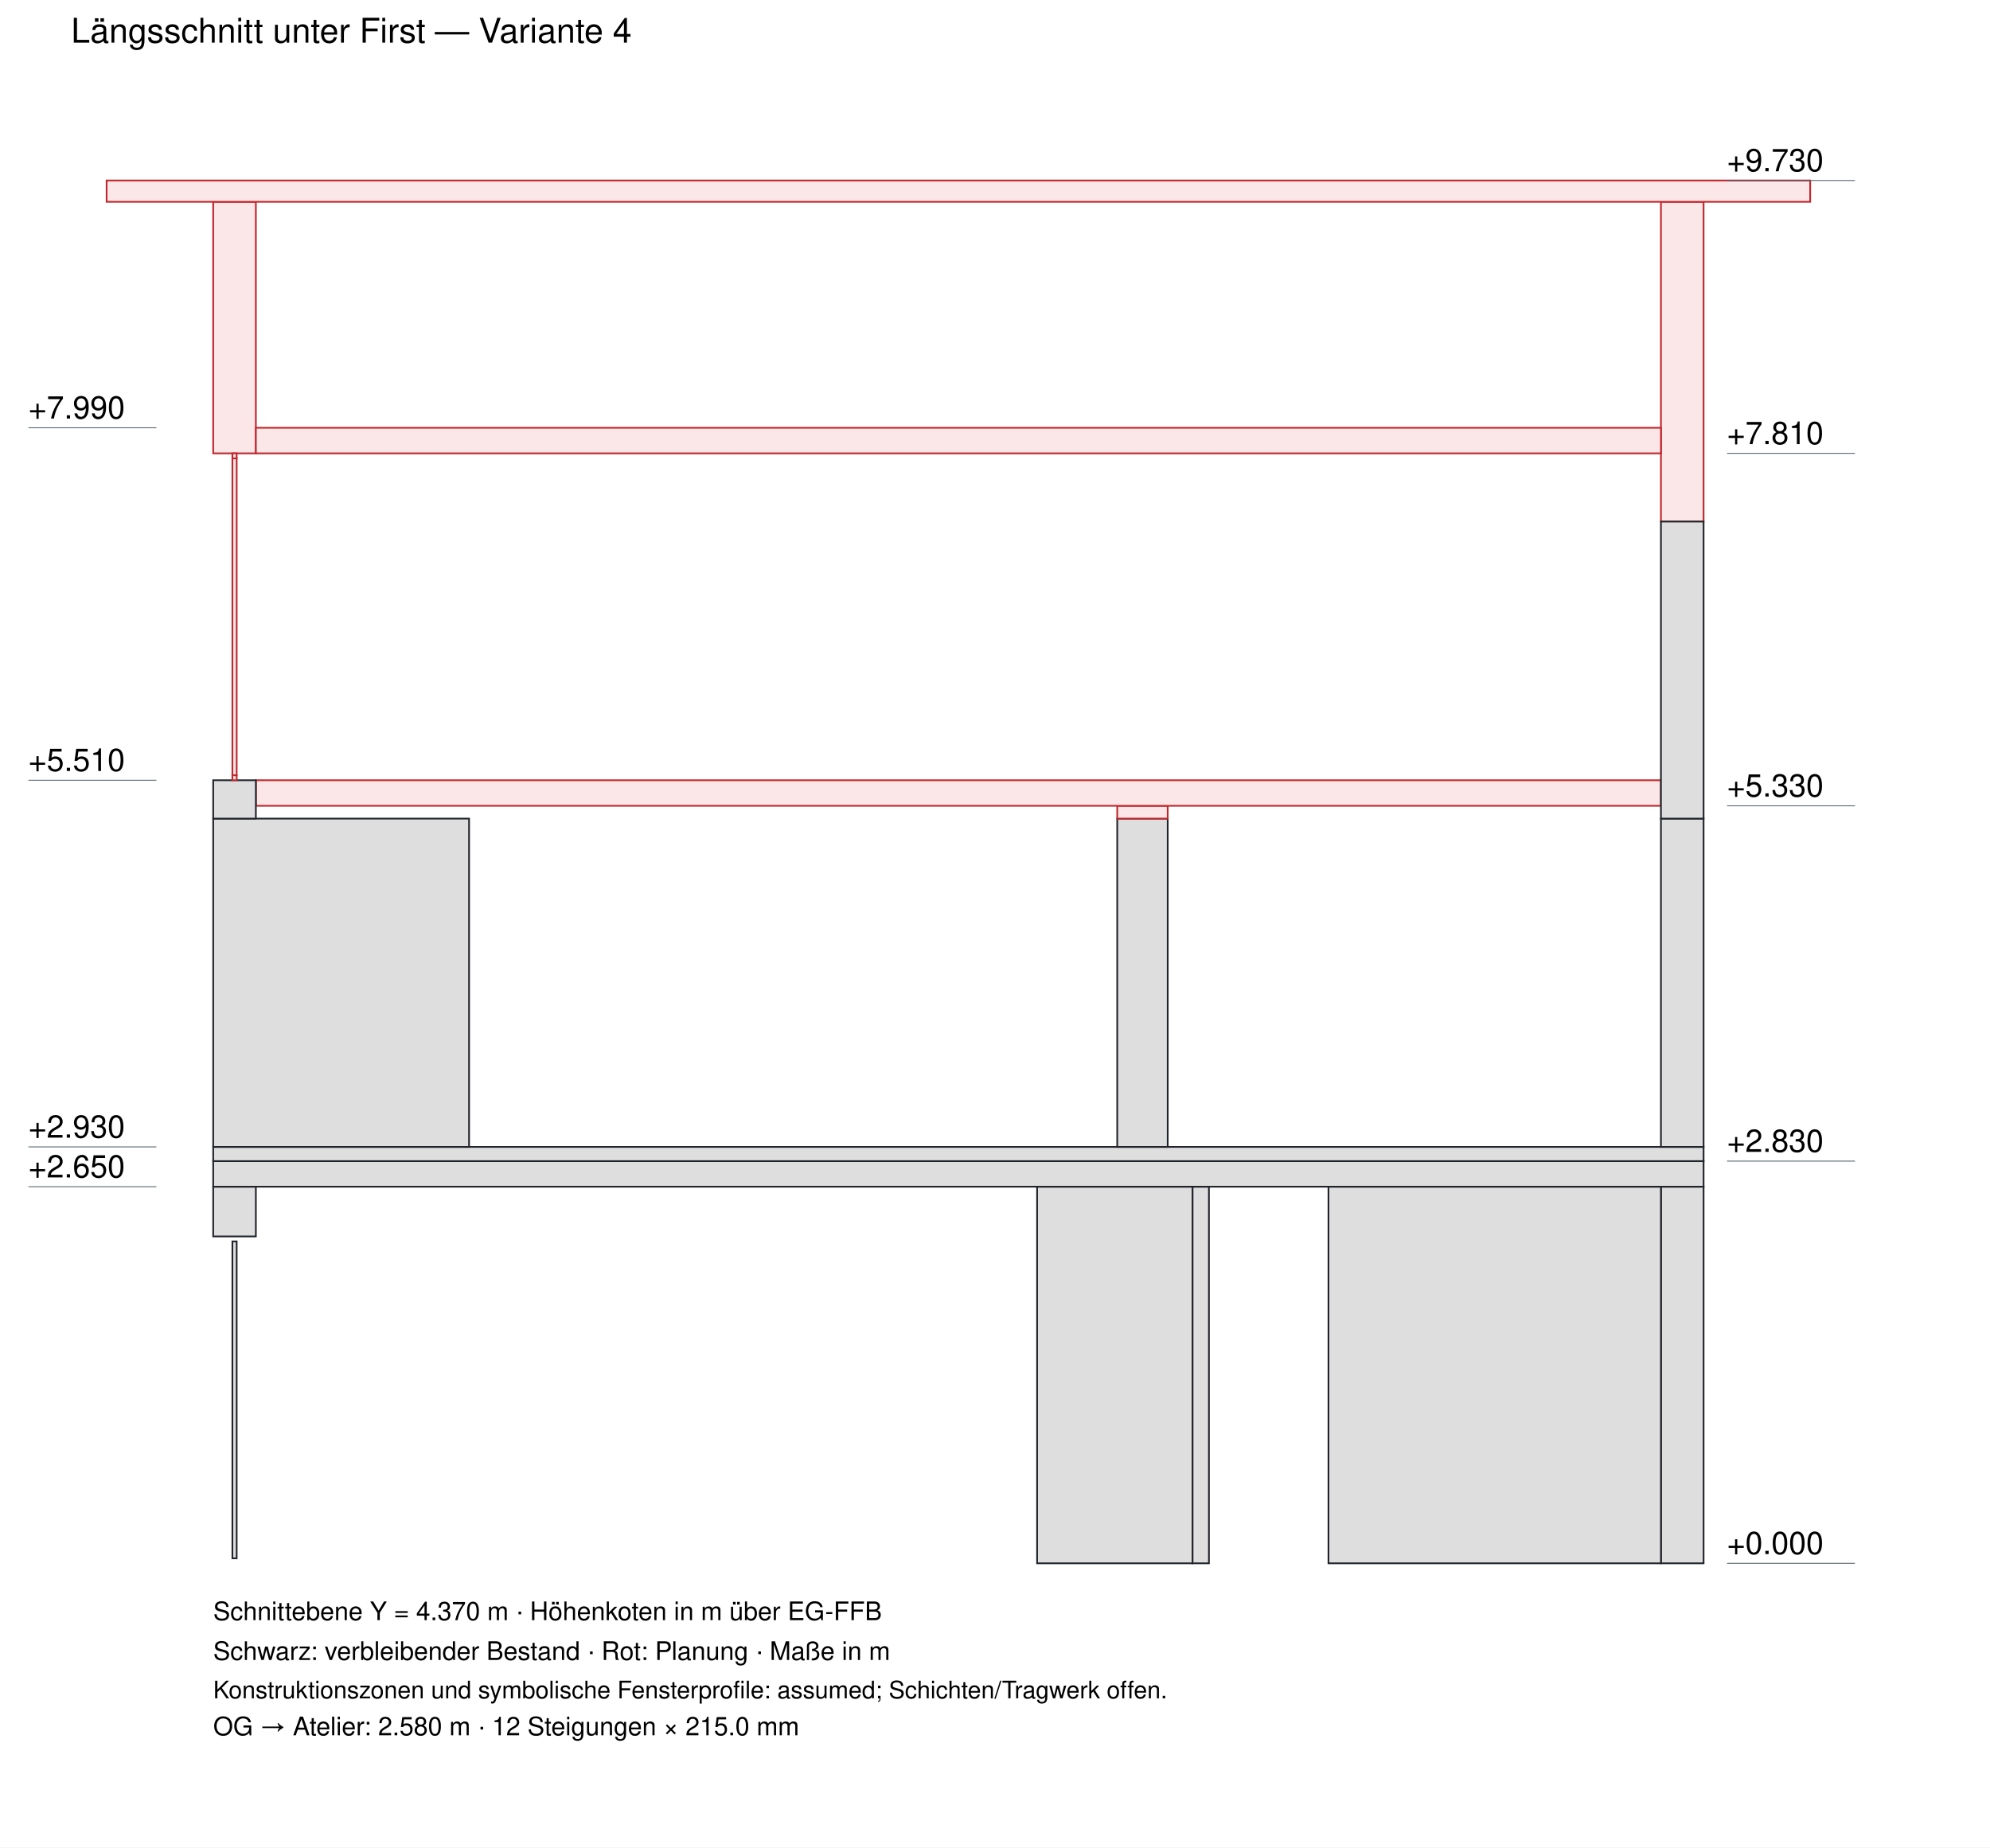
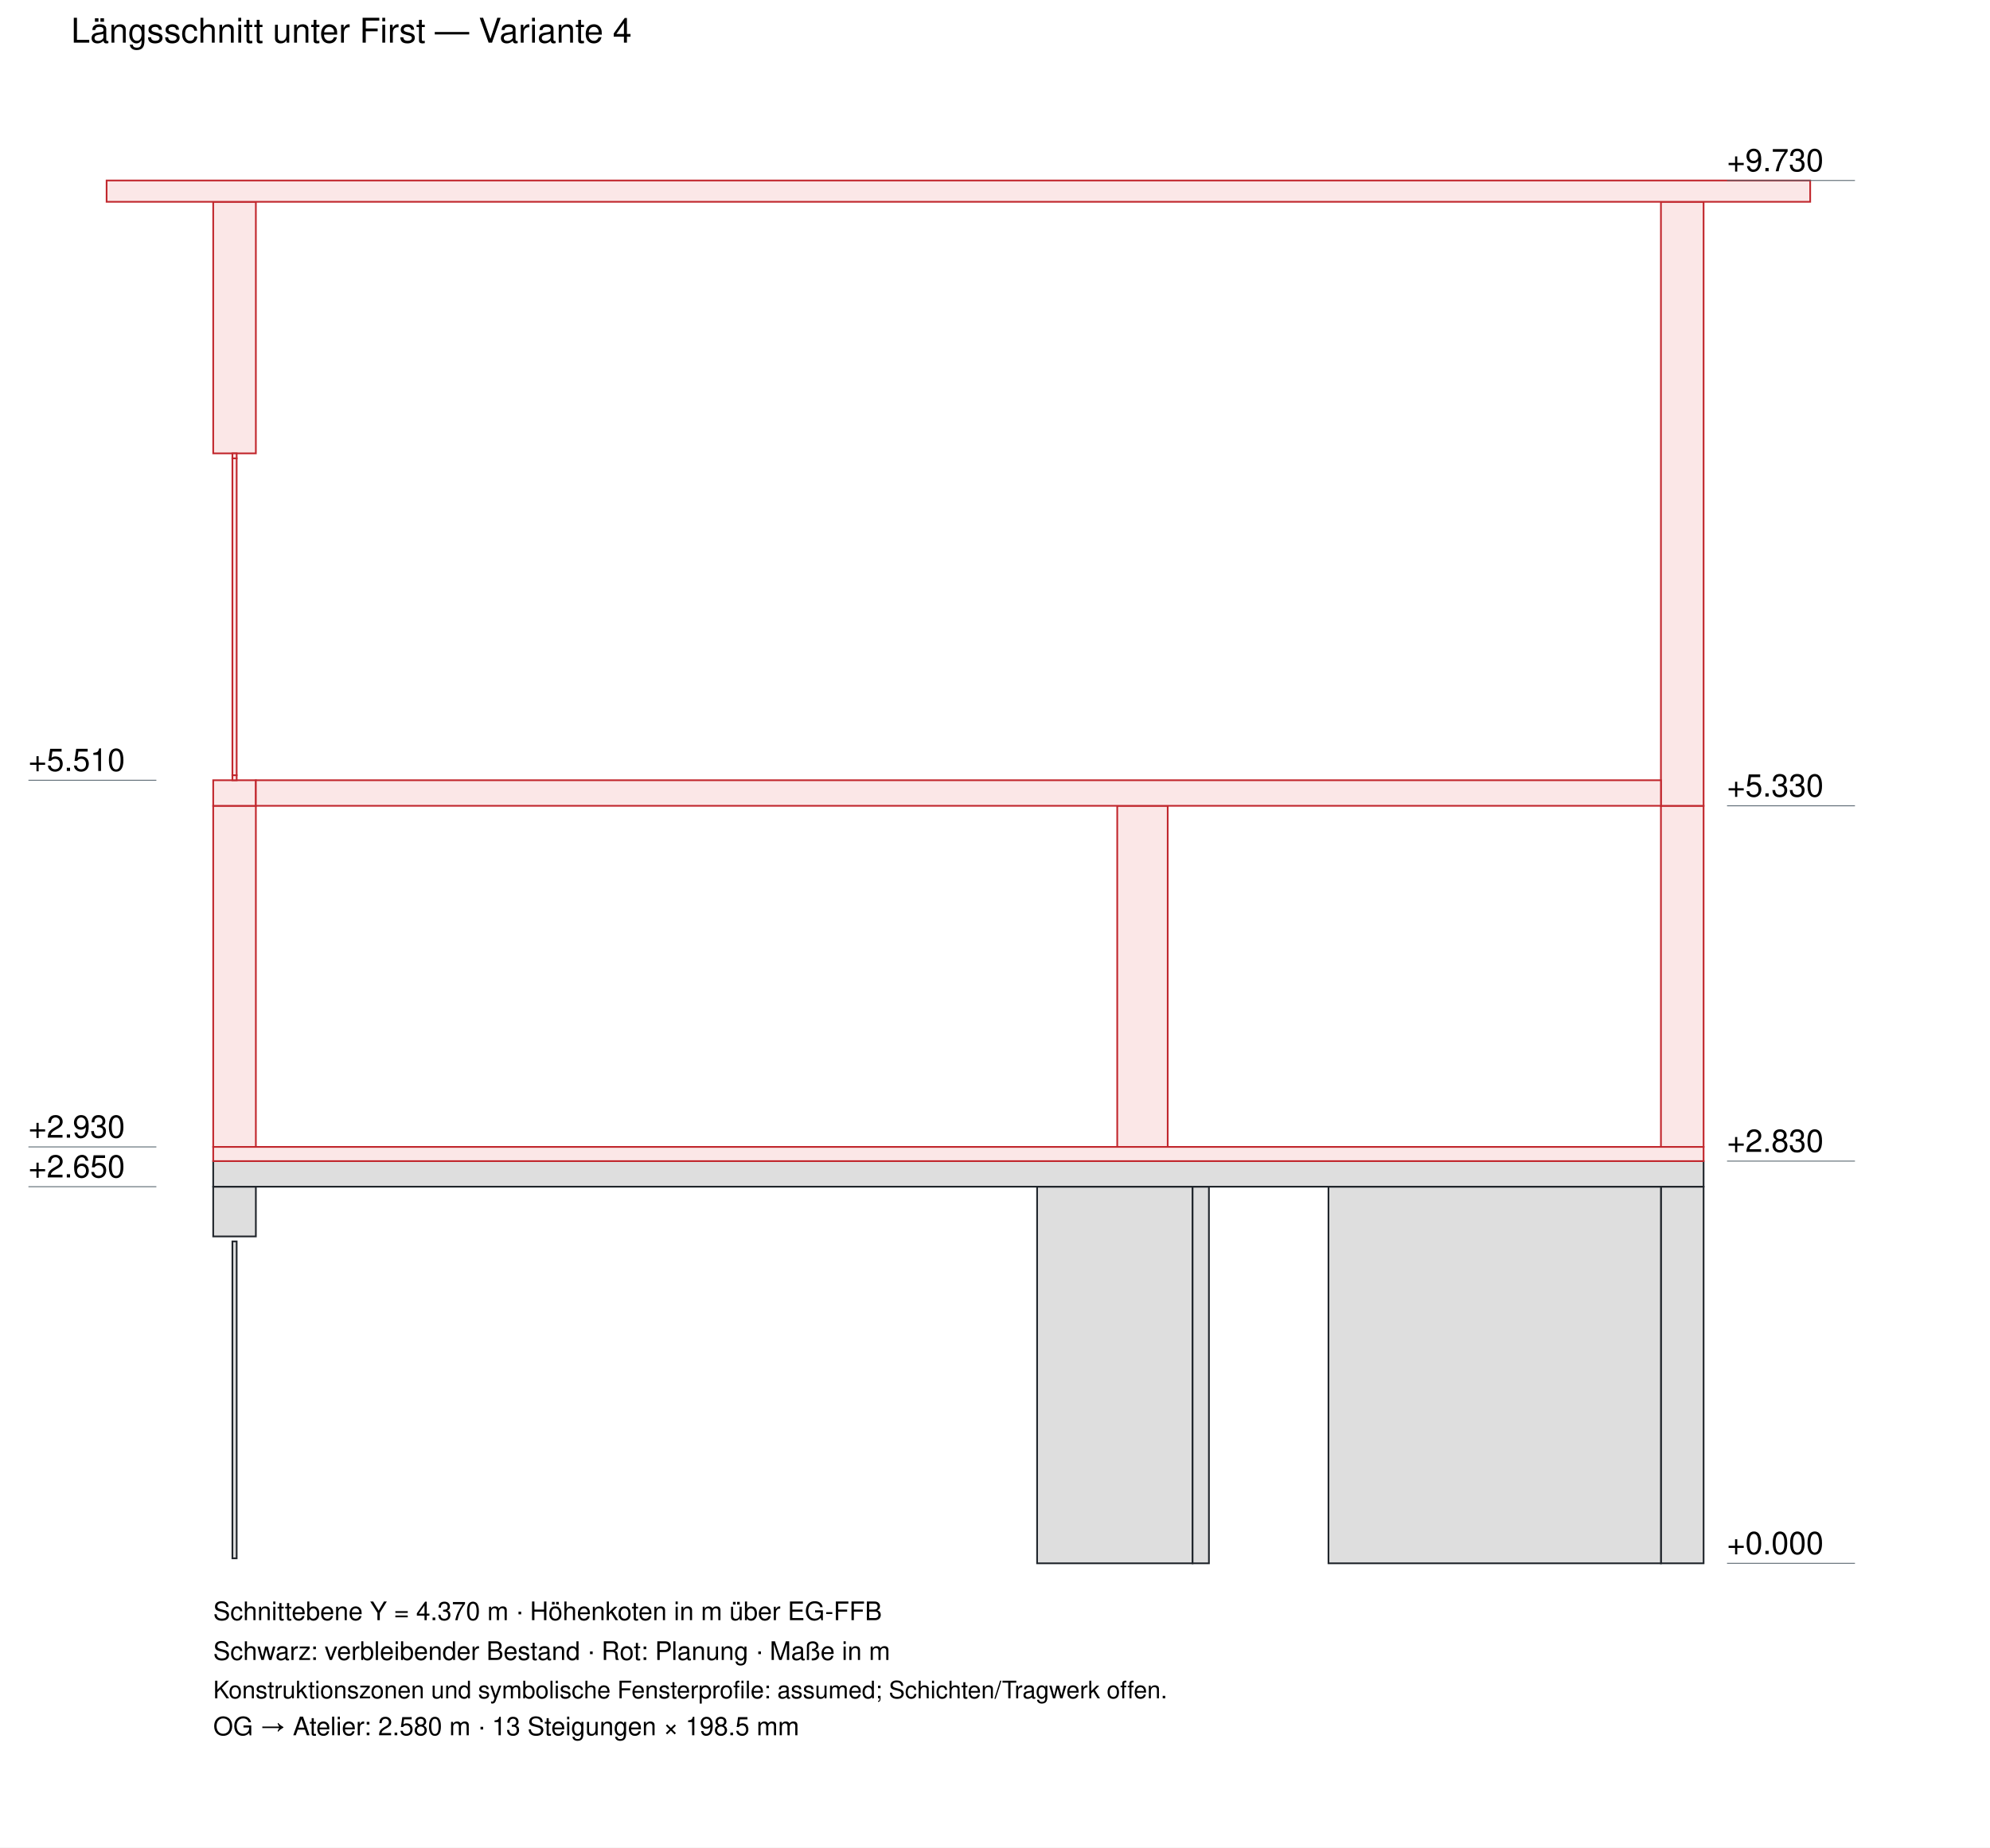
<svg xmlns="http://www.w3.org/2000/svg" viewBox="-1500 -11000 14000 13000">
  <rect x="-1500" y="-11000" width="14000" height="13000" fill="white" />
  <g id="blattkopf" data-inhalt-oben="-10500">
    <text x="-1000" y="-10700" font-family="Helvetica,Arial,sans-serif" font-size="240">Längsschnitt unter First — Variante 4</text>
  </g>
  <path d="M 300.00,-2300.00 L 0.00,-2300.00 L 0.00,-2650.00 L 300.00,-2650.00 L 300.00,-2300.00 Z M 10185.00,-2650.00 L 10485.00,-2650.00 L 10485.00,-0.00 L 10185.00,-0.00 L 10185.00,-2650.00 Z" fill="#dedede" fill-rule="evenodd" stroke="#20252b" stroke-width="12" />
  <path d="M 165.00,-35.00 L 135.00,-35.00 L 135.00,-2265.00 L 165.00,-2265.00 L 165.00,-35.00 Z" fill="#dedede" fill-rule="evenodd" stroke="#20252b" stroke-width="12" />
  <path d="M 5796.26,-2650.00 L 6890.00,-2650.00 L 6890.00,-0.00 L 5796.26,-0.00 L 5796.26,-2650.00 Z" fill="#dedede" fill-rule="evenodd" stroke="#20252b" stroke-width="12" />
  <path d="M 6890.00,-2650.00 L 7005.00,-2650.00 L 7005.00,-0.00 L 6890.00,-0.00 L 6890.00,-2650.00 Z M 7846.00,-2650.00 L 10185.00,-2650.00 L 10185.00,-0.00 L 7846.00,-0.00 L 7846.00,-2650.00 Z" fill="#dedede" fill-rule="evenodd" stroke="#20252b" stroke-width="12" />
  <path d="M 10485.00,-2650.00 L 0.00,-2650.00 L 0.00,-2785.00 L 0.00,-2830.00 L 10485.00,-2830.00 L 10485.00,-2650.00 Z" fill="#dedede" fill-rule="evenodd" stroke="#20252b" stroke-width="12" />
-   <path d="M 10485.00,-2830.00 L 0.00,-2830.00 L 0.00,-2905.00 L 0.00,-2930.00 L 10485.00,-2930.00 L 10485.00,-2830.00 Z" fill="#dedede" fill-rule="evenodd" stroke="#20252b" stroke-width="12" />
-   <path d="M 10485.00,-5240.00 L 10485.00,-2930.00 L 10185.00,-2930.00 L 10185.00,-5240.00 L 10485.00,-5240.00 Z M 1800.00,-5240.00 L 1800.00,-2930.00 L 0.00,-2930.00 L 0.00,-5240.00 L 1800.00,-5240.00 Z" fill="#dedede" fill-rule="evenodd" stroke="#20252b" stroke-width="12" />
-   <path d="M 6715.00,-2930.00 L 6360.00,-2930.00 L 6360.00,-5240.00 L 6715.00,-5240.00 L 6715.00,-2930.00 Z" fill="#dedede" fill-rule="evenodd" stroke="#20252b" stroke-width="12" />
-   <path d="M 10485.00,-7330.03 L 10185.00,-7330.03 L 10185.00,-9580.00 L 10485.00,-9580.00 L 10485.00,-7330.03 Z M 0.00,-7810.00 L 0.00,-9580.00 L 300.00,-9580.00 L 300.00,-7810.00 L 0.00,-7810.00 Z" fill="#fbe7e7" fill-rule="evenodd" stroke="#c1272d" stroke-width="12" />
-   <path d="M 6715.00,-5330.00 L 6715.00,-5240.00 L 6360.00,-5240.00 L 6360.00,-5330.00 L 6715.00,-5330.00 Z" fill="#fbe7e7" fill-rule="evenodd" stroke="#c1272d" stroke-width="12" />
+   <path d="M 300.00,-5330.00 L 300.00,-2930.00 L 0.00,-2930.00 L 0.00,-5330.00 L 300.00,-5330.00 Z M 10485.00,-5330.00 L 10485.00,-2930.00 L 10185.00,-2930.00 L 10185.00,-5330.00 L 10485.00,-5330.00 Z" fill="#fbe7e7" fill-rule="evenodd" stroke="#c1272d" stroke-width="12" />
+   <path d="M 0.00,-7810.00 L 0.00,-9580.00 L 300.00,-9580.00 L 300.00,-7810.00 L 0.00,-7810.00 Z M 300.00,-5330.00 L 0.00,-5330.00 L 0.00,-5510.00 L 300.00,-5510.00 L 300.00,-5330.00 Z M 10185.00,-5330.00 L 10185.00,-9580.00 L 10485.00,-9580.00 L 10485.00,-5330.00 L 10185.00,-5330.00 Z" fill="#fbe7e7" fill-rule="evenodd" stroke="#c1272d" stroke-width="12" />
+   <path d="M 6715.00,-2930.00 L 6360.00,-2930.00 L 6360.00,-5330.00 L 6715.00,-5330.00 L 6715.00,-2930.00 Z" fill="#fbe7e7" fill-rule="evenodd" stroke="#c1272d" stroke-width="12" />
+   <path d="M 0.00,-2930.00 L 10485.00,-2930.00 L 10485.00,-2855.00 L 10485.00,-2830.00 L 0.00,-2830.00 L 0.00,-2930.00 Z" fill="#fbe7e7" fill-rule="evenodd" stroke="#c1272d" stroke-width="12" />
  <path d="M 10185.00,-5330.00 L 300.00,-5330.00 L 300.00,-5510.00 L 10185.00,-5510.00 L 10185.00,-5330.00 Z" fill="#fbe7e7" fill-rule="evenodd" stroke="#c1272d" stroke-width="12" />
-   <path d="M 10185.00,-7810.00 L 300.00,-7810.00 L 300.00,-7990.00 L 10185.00,-7990.00 L 10185.00,-7810.00 Z" fill="#fbe7e7" fill-rule="evenodd" stroke="#c1272d" stroke-width="12" />
-   <path d="M -750.00,-9580.00 L -750.00,-9730.00 L 11235.00,-9730.00 L 11235.00,-9580.00 L -750.00,-9580.00 Z" fill="#fbe7e7" fill-rule="evenodd" stroke="#c1272d" stroke-width="12" />
-   <path d="M 300.00,-5510.00 L 300.00,-5240.00 L 0.00,-5240.00 L 0.00,-5510.00 L 300.00,-5510.00 Z M 10185.00,-5240.00 L 10185.00,-7330.03 L 10485.00,-7330.03 L 10485.00,-5240.00 L 10185.00,-5240.00 Z" fill="#dedede" fill-rule="evenodd" stroke="#20252b" stroke-width="12" />
  <path d="M 165.00,-5545.00 L 135.00,-5545.00 L 135.00,-7775.00 L 165.00,-7775.00 L 165.00,-5545.00 Z" fill="#fbe7e7" fill-rule="evenodd" stroke="#c1272d" stroke-width="12" />
  <path d="M 165.00,-7775.00 L 135.00,-7775.00 L 135.00,-7810.00 L 165.00,-7810.00 L 165.00,-7775.00 Z M 165.00,-5510.00 L 135.00,-5510.00 L 135.00,-5545.00 L 165.00,-5545.00 L 165.00,-5510.00 Z" fill="#fbe7e7" fill-rule="evenodd" stroke="#c1272d" stroke-width="12" />
+   <path d="M 11235.00,-9580.00 L -750.00,-9580.00 L -750.00,-9730.00 L 11235.00,-9730.00 L 11235.00,-9580.00 Z" fill="#fbe7e7" fill-rule="evenodd" stroke="#c1272d" stroke-width="12" />
  <path d="M 10650, 0 h 900" stroke="#52606a" stroke-width="6" fill="none" />
  <text x="10650" y="-65" font-family="Helvetica,Arial,sans-serif" font-size="220">+0.000</text>
  <path d="M -1300, -2650 h 900" stroke="#52606a" stroke-width="6" fill="none" />
  <text x="-1300" y="-2715" font-family="Helvetica,Arial,sans-serif" font-size="220">+2.650</text>
  <path d="M 10650, -2830 h 900" stroke="#52606a" stroke-width="6" fill="none" />
  <text x="10650" y="-2895" font-family="Helvetica,Arial,sans-serif" font-size="220">+2.830</text>
  <path d="M -1300, -2930 h 900" stroke="#52606a" stroke-width="6" fill="none" />
  <text x="-1300" y="-2995" font-family="Helvetica,Arial,sans-serif" font-size="220">+2.930</text>
  <path d="M 10650, -5330 h 900" stroke="#52606a" stroke-width="6" fill="none" />
  <text x="10650" y="-5395" font-family="Helvetica,Arial,sans-serif" font-size="220">+5.330</text>
  <path d="M -1300, -5510 h 900" stroke="#52606a" stroke-width="6" fill="none" />
  <text x="-1300" y="-5575" font-family="Helvetica,Arial,sans-serif" font-size="220">+5.510</text>
-   <path d="M 10650, -7810 h 900" stroke="#52606a" stroke-width="6" fill="none" />
-   <text x="10650" y="-7875" font-family="Helvetica,Arial,sans-serif" font-size="220">+7.810</text>
-   <path d="M -1300, -7990 h 900" stroke="#52606a" stroke-width="6" fill="none" />
-   <text x="-1300" y="-8055" font-family="Helvetica,Arial,sans-serif" font-size="220">+7.990</text>
  <path d="M 10650, -9730 h 900" stroke="#52606a" stroke-width="6" fill="none" />
  <text x="10650" y="-9795" font-family="Helvetica,Arial,sans-serif" font-size="220">+9.730</text>
  <text x="0" y="400" font-family="Helvetica,Arial,sans-serif" font-size="180">Schnittebene Y = 4.370 m · Höhenkoten in m über EG-FFB</text>
  <text x="0" y="680" font-family="Helvetica,Arial,sans-serif" font-size="180">Schwarz: verbleibender Bestand · Rot: Planung · Maße in m</text>
  <text x="0" y="950" font-family="Helvetica,Arial,sans-serif" font-size="170">Konstruktionszonen und symbolische Fensterprofile: assumed; Schichten/Tragwerk offen.</text>
-   <text x="0" y="1210" font-family="Helvetica,Arial,sans-serif" font-size="180">OG → Atelier: 2.580 m · 12 Steigungen × 215.0 mm</text>
+   <text x="0" y="1210" font-family="Helvetica,Arial,sans-serif" font-size="180">OG → Atelier: 2.580 m · 13 Steigungen × 198.5 mm</text>
  <g id="blattfuss" data-inhalt-unten="1450" />
</svg>
